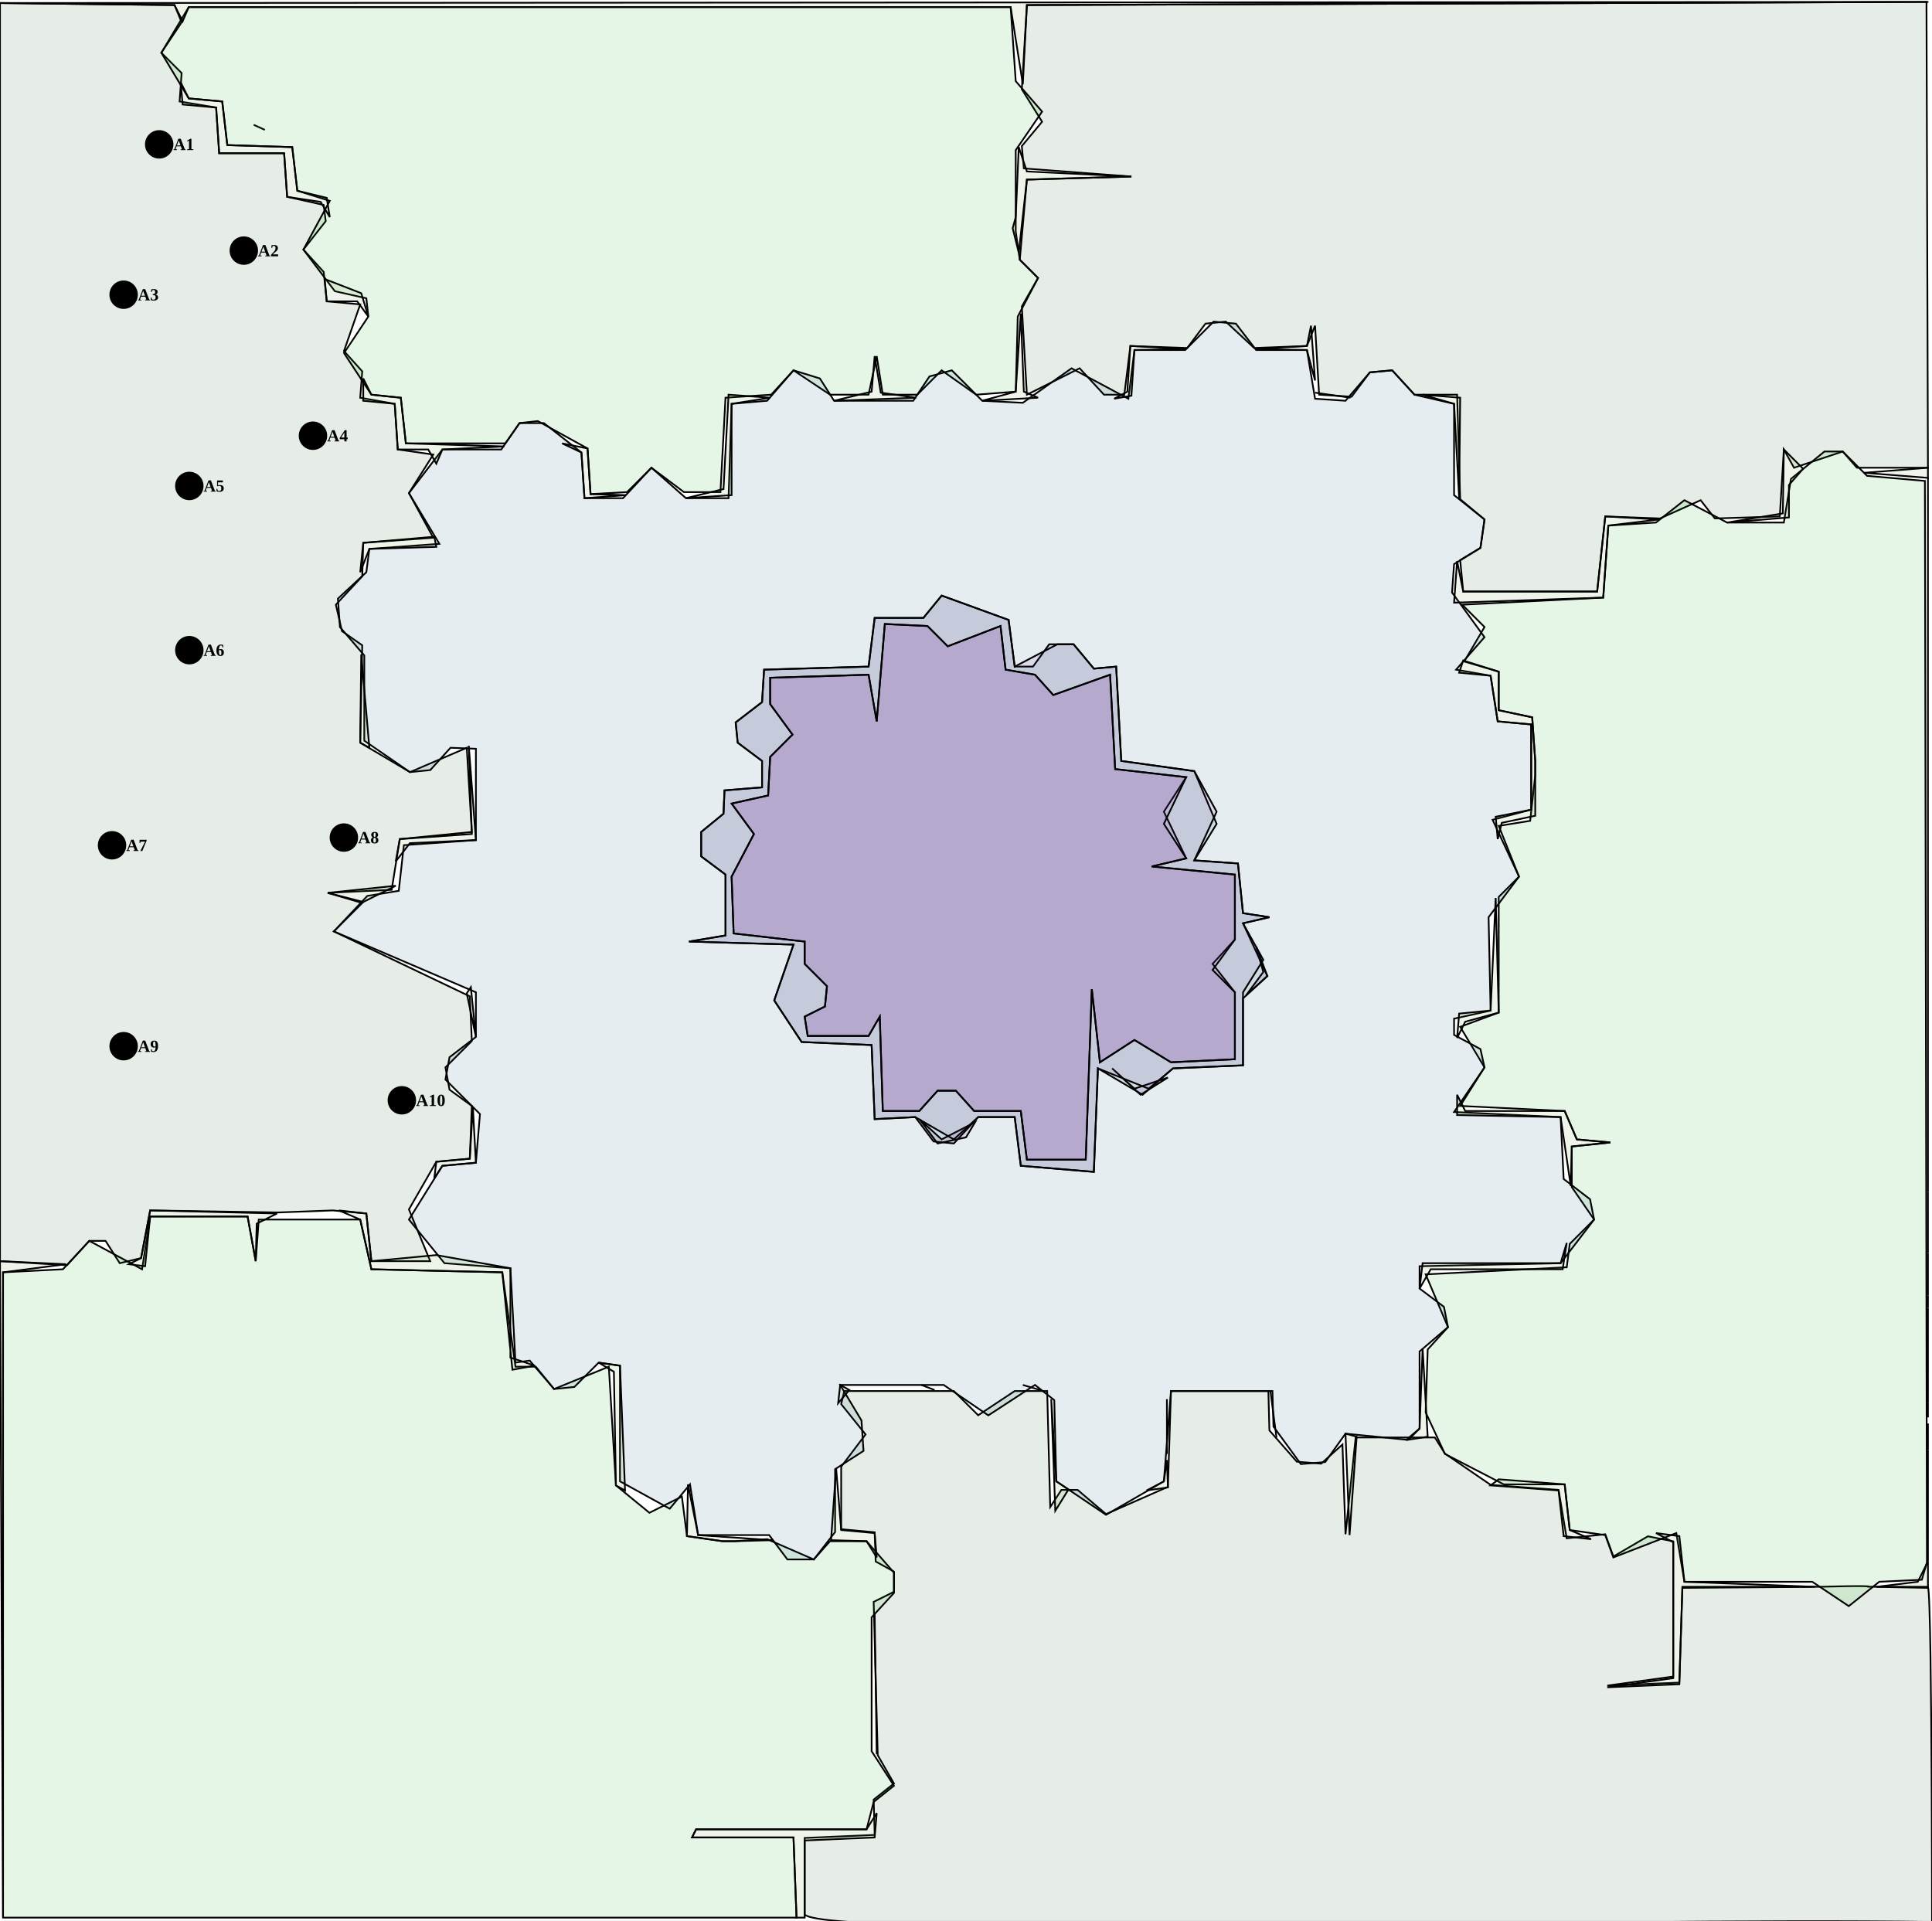
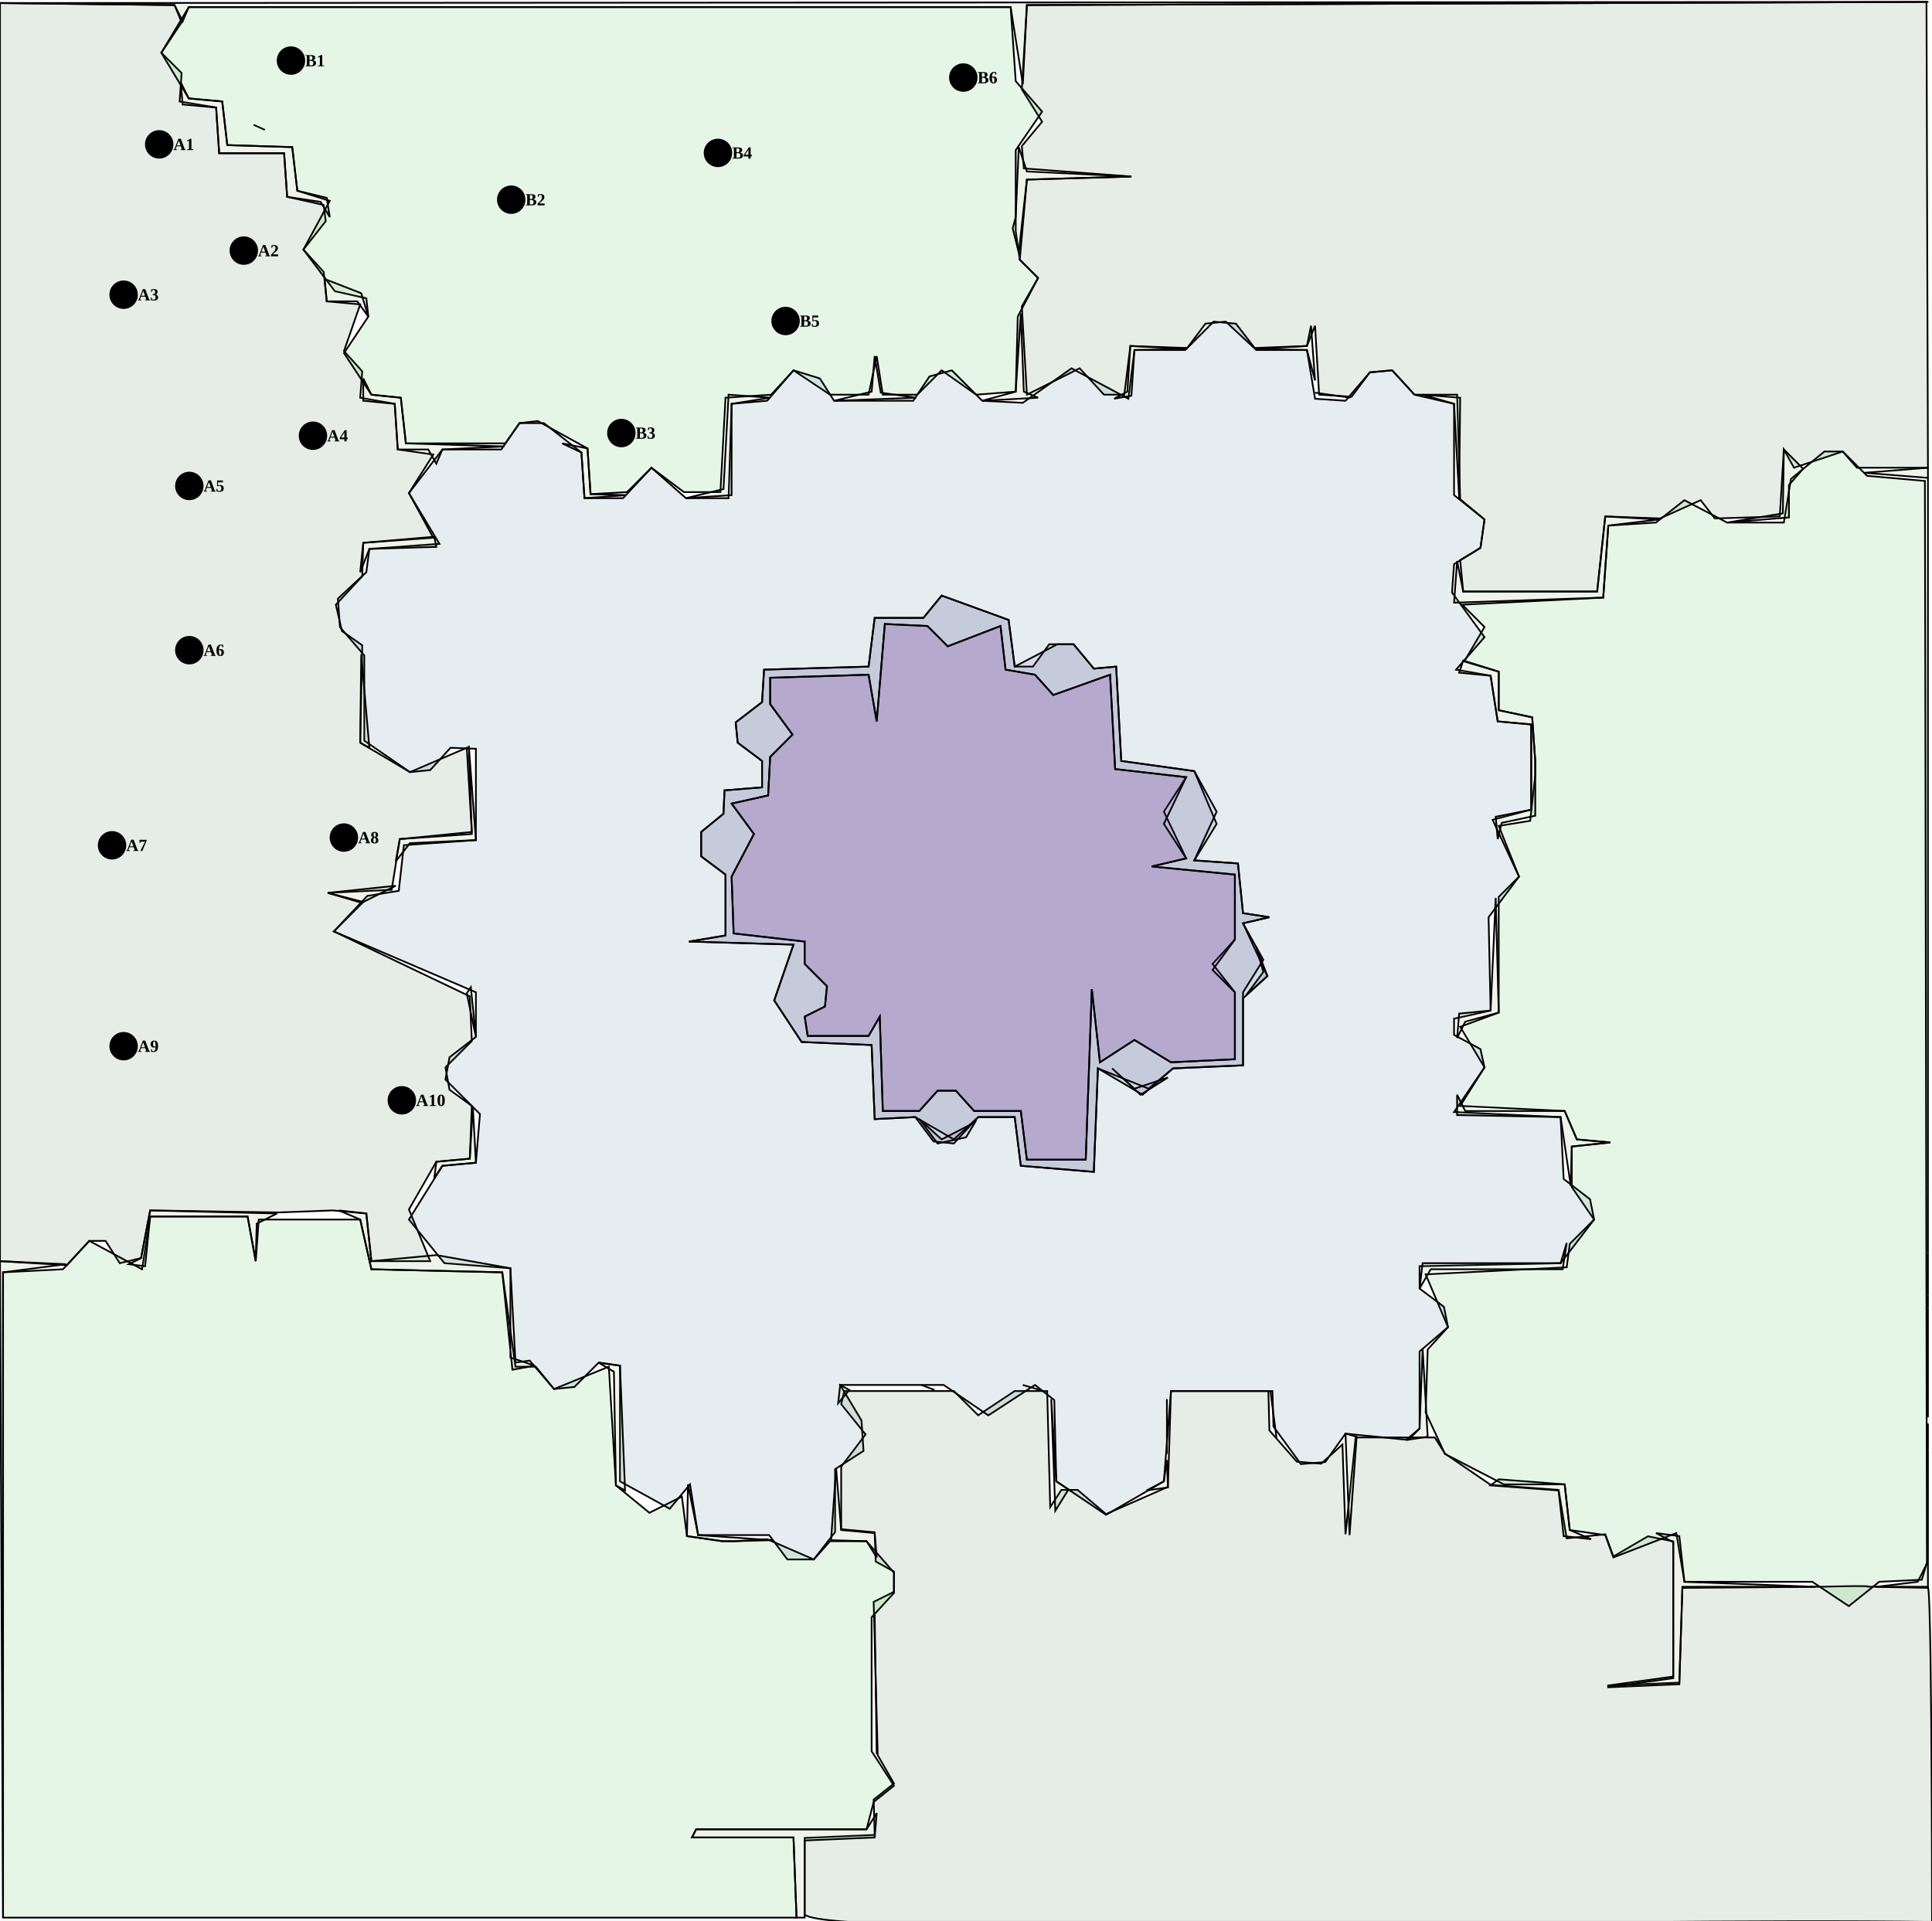
<svg xmlns="http://www.w3.org/2000/svg" width="1360" height="1352" viewBox="0 0 1360 1352">
  <rect x="0" y="0" width="1360" height="1352" fill="white" />
  <g>
    <path d="M 0 2.14 L 122.86 3.57 L 127.86 15.71 L 113.57 37.14 L 127.86 51.43 L 126.43 71.43 L 152.14 75.71 L 154.29 107.86 L 200 107.86 L 202.14 138.57 L 227.86 144.29 L 229.29 155.71 L 213.57 175.71 L 227.86 191.43 L 230 212.14 L 253.57 214.29 L 242.14 247.14 L 255 261.43 L 253.57 280 L 277.86 284.29 L 280 316.43 L 305 320 L 287.86 347.14 L 305 378.57 L 255.71 382.14 L 255 405.71 L 236.43 425.71 L 240.71 444.29 L 255 454.29 L 253.57 522.86 L 288.57 543.57 L 328.57 526.43 L 332.14 585.71 L 281.43 590.71 L 275.71 626.43 L 230.71 628.57 L 255 635.71 L 235 655.71 L 330.71 701.43 L 332.14 732.86 L 313.57 751.43 L 316.43 767.14 L 332.14 778.57 L 330.71 815.71 L 307.14 817.86 L 287.86 851.43 L 302.86 887.86 L 261.43 887.86 L 257.86 854.29 L 234.29 852.14 L 195.71 853.57 L 105.71 852.14 L 99.29 885.71 L 84.29 889.29 L 74.29 873.57 L 62.86 873.57 L 47.14 890.71 L 0 887.86 L 0 2.14 Z" fill="#024701" fill-opacity="0.10" stroke="#000000" stroke-width="1.2" />
    <path d="M 1357.14 329.29 L 1307.14 329.29 L 1297.14 317.86 L 1262.86 329.29 L 1255.71 316.43 L 1252.86 363.57 L 1207.14 365 L 1197.14 352.14 L 1168.57 365 L 1130 363.57 L 1124.29 416.43 L 1030 416.43 L 1027.86 394.29 L 1042.14 385.71 L 1045 365.71 L 1027.86 351.43 L 1025.71 277.86 L 995.71 277.86 L 980 260.71 L 964.29 262.14 L 951.43 279.29 L 928.57 277.86 L 925.71 229.29 L 920 243.57 L 882.86 245 L 862.86 226.43 L 848.57 227.86 L 835.71 245 L 795.71 243.57 L 791.43 277.86 L 777.14 277.86 L 760 259.29 L 722.86 277.86 L 719.29 215.71 L 730.71 195.71 L 717.86 182.86 L 722.86 126.43 L 796.43 124.29 L 720.71 118.57 L 719.29 102.86 L 733.57 85.71 L 719.29 62.86 L 722.86 3.57 L 1356.118 1.352 L 1357.14 329.29 Z" fill="#024701" fill-opacity="0.10" stroke="#000000" stroke-width="1.2" />
    <path d="M1357.14,830.71 L1357.14,336.43 Z" fill="#024701" fill-opacity="0.10" stroke="#000000" stroke-width="1.2" />
    <path d="M1357.14,882.14 L1357.14,839.29 Z" fill="#024701" fill-opacity="0.10" stroke="#000000" stroke-width="1.2" />
    <path d="M1357.14,912.14 L1357.14,892.14 Z" fill="#024701" fill-opacity="0.10" stroke="#000000" stroke-width="1.2" />
    <path d="M1357.14,987.86 L1357.14,920.71 Z" fill="#024701" fill-opacity="0.10" stroke="#000000" stroke-width="1.2" />
    <path d="M1357.14,1099.29 L1357.14,1020.71 Z" fill="#024701" fill-opacity="0.10" stroke="#000000" stroke-width="1.2" />
    <path d="M 566.43 1347.89 L 566.43 1293.91 L 615.71 1291.78 L 615 1266.92 L 629.29 1255.56 L 617.86 1235.67 L 615 1127.72 L 629.29 1120.62 L 629.29 1106.41 L 616.43 1099.31 L 615.71 1078.72 L 592.14 1076.58 L 592.14 1032.56 L 609.29 1009.83 L 592.14 988.517 L 594.29 979.29 L 671.43 979.29 L 688.57 996.333 L 714.29 979.29 L 737.14 979.29 L 739.29 1060.96 L 747.14 1048.89 L 758.57 1048.89 L 778.57 1065.93 L 822.14 1046.75 L 824.29 979.29 L 892.86 979.29 L 893.57 1006.98 L 912.86 1029.01 L 930 1030.42 L 945 1016.92 L 947.14 1080.13 L 954.29 1011.95 L 1010 1011.95 L 1017.14 1023.32 L 1049.29 1045.33 L 1097.14 1048.89 L 1102.86 1082.98 L 1130 1080.13 L 1135.71 1095.76 L 1160 1081.56 L 1177.86 1085.11 L 1177.86 1180.28 L 1131.43 1186.67 L 1182.14 1184.54 L 1184.29 1117.07 L 1282.86 1117.07 C 1282.86 1117.07 1317.16 1116.04 1315.71 1117.07 L 1357.14 1117.07 C 1360.34 1124.97 1359.992 1413.1 1360.071 1361.619 C 1360.118 1330.863 1410.033 1353.778 1360.432 1353.051 C 1127.58 1349.638 585.441 1365.21 566.43 1347.89 Z" fill="#024701" fill-opacity="0.10" stroke="#000000" stroke-width="1.2" style="" />
    <path d="M178.57,87.86 L186.43,91.43 L178.57,87.86 Z" fill="#024701" fill-opacity="0.10" stroke="#000000" stroke-width="1.2" />
    <path d="M398.57,106.43 L398.57,106.43 Z" fill="#024701" fill-opacity="0.10" stroke="#000000" stroke-width="1.2" />
    <path d="M427.14,186.43 L427.14,186.43 Z" fill="#024701" fill-opacity="0.10" stroke="#000000" stroke-width="1.2" />
    <path d="M558.57,207.86 L558.57,207.86 Z" fill="#024701" fill-opacity="0.10" stroke="#000000" stroke-width="1.2" />
    <path d="M692.86,242.14 L692.86,242.14 Z" fill="#024701" fill-opacity="0.10" stroke="#000000" stroke-width="1.2" />
    <path d="M1315.71,937.86 L1315.71,937.86 Z" fill="#024701" fill-opacity="0.10" stroke="#000000" stroke-width="1.2" />
    <path d="M100.00,949.29 L100.00,949.29 Z" fill="#024701" fill-opacity="0.10" stroke="#000000" stroke-width="1.2" />
    <path d="M1184.29,986.43 L1184.29,986.43 Z" fill="#024701" fill-opacity="0.10" stroke="#000000" stroke-width="1.2" />
    <path d="M307.14,1083.57 L307.14,1083.57 Z" fill="#024701" fill-opacity="0.10" stroke="#000000" stroke-width="1.2" />
    <path d="M54.29,1130.71 L54.29,1130.71 Z" fill="#024701" fill-opacity="0.10" stroke="#000000" stroke-width="1.2" />
    <path d="M478.57,1137.86 L478.57,1137.86 Z" fill="#024701" fill-opacity="0.10" stroke="#000000" stroke-width="1.2" />
    <path d="M258.57,1230.71 L258.57,1230.71 Z" fill="#024701" fill-opacity="0.10" stroke="#000000" stroke-width="1.2" />
    <path d="M 2.14 1350 L 2.14 895.71 L 44.29 893.57 L 62.86 873.57 L 100 893.57 L 105.71 856.43 L 174.29 856.43 L 180 887.86 L 182.14 858.57 L 253.57 858.57 L 261.43 893.57 L 353.57 895.71 L 362.86 962.14 L 377.14 962.14 L 390 977.86 L 428.57 962.14 L 433.57 1045.71 L 457.14 1065 L 480 1053.57 L 483.57 1081.43 L 508.57 1085 L 517.14 1085 L 540 1083.57 L 572.86 1097.86 L 584.29 1085 L 610 1085 L 629.29 1107.14 L 629.29 1121.43 L 613.57 1138.57 L 613.57 1232.86 L 629.29 1257.14 L 615 1268.57 L 610 1287.86 L 490 1287.86 L 487.14 1293.57 L 558.57 1293.57 L 560.71 1350 L 2.14 1350 Z" fill="#01a903" fill-opacity="0.10" stroke="#000000" stroke-width="1.2" />
    <path d="M 132.86 5 L 711.43 5 L 715 57.14 L 733.57 78.57 L 715 105.71 L 715 152.86 L 715 162.86 L 717.86 182.86 L 730.71 195.71 L 716.43 222.86 L 715 275.71 L 687.14 277.86 L 662.86 260.71 L 645.71 277.86 L 621.43 277.86 L 617.14 250.71 L 611.43 277.86 L 584.29 277.86 L 558.57 260.71 L 542.86 277.86 L 510.71 280 L 507.14 346.43 L 481.43 346.43 L 458.57 329.29 L 441.43 346.43 L 415.71 347.86 L 413.57 315.71 L 378.57 296.43 L 365.71 297.86 L 355.71 312.14 L 285.71 312.14 L 282.14 280 L 261.43 277.86 L 242.14 248.57 L 259.29 222.86 L 257.86 210 L 235.71 205 L 213.57 175.71 L 232.14 141.43 L 209.29 134.29 L 205.71 103.57 L 160 102.14 L 156.43 71.43 L 132.86 69.29 L 113.57 37.14 L 132.86 5 Z" fill="#01a903" fill-opacity="0.10" stroke="#000000" stroke-width="1.2" />
    <path d="M 1284.29 317.86 L 1297.14 317.86 L 1314.29 335 L 1355 338.57 L 1356.43 1100 L 1352.86 1112.14 L 1322.86 1113.57 L 1301.43 1130.71 L 1275.71 1113.57 L 1185.71 1113.57 L 1180 1079.29 L 1135.71 1096.43 L 1130 1080.71 L 1105 1077.14 L 1101.43 1045 L 1058.57 1045 L 1017.14 1023.57 L 1003.57 994.29 L 1005 950 L 1019.29 934.29 L 1003.57 897.14 L 1102.86 892.14 L 1105 875.71 L 1122.14 858.57 L 1106.43 835.71 L 1106.43 807.14 L 1133.57 804.29 L 1110 802.14 L 1101.43 782.14 L 1027.86 778.57 L 1045 751.43 L 1027.86 722.86 L 1055 712.86 L 1055 631.43 L 1069.29 617.14 L 1055 581.43 L 1077.14 577.86 L 1080.71 545.71 L 1080.71 535.71 L 1078.57 505 L 1055 500 L 1055 472.86 L 1030.71 465.71 L 1045 441.43 L 1029.29 425.71 L 1128.57 420.71 L 1132.14 370 L 1165.71 367.86 L 1185.71 352.14 L 1215.71 367.86 L 1255.71 367.86 L 1260.71 337.14 L 1284.29 317.86 Z" fill="#01a903" fill-opacity="0.10" stroke="#000000" stroke-width="1.2" />
    <path d="M 854.29 226.43 L 870 227.86 L 884.29 246.43 L 920 246.43 L 925.71 280.71 L 947.14 282.14 L 964.29 262.14 L 980 260.71 L 995.71 277.86 L 1023.57 284.29 L 1023.57 348.57 L 1045 365.71 L 1042.14 385.71 L 1023.57 397.14 L 1022.14 417.14 L 1045 448.57 L 1025 471.43 L 1049.29 475.71 L 1054.29 507.86 L 1077.86 510 L 1077.86 570 L 1050.71 577.14 L 1069.29 617.14 L 1047.86 645.71 L 1049.29 711.43 L 1023.57 717.14 L 1023.57 728.57 L 1042.14 738.57 L 1045 751.43 L 1023.57 782.86 L 1098.57 786.43 L 1100.71 830 L 1119.29 844.29 L 1122.14 858.57 L 1098.57 889.29 L 999.29 891.43 L 999.29 907.14 L 1016.43 920 L 1019.29 934.29 L 999.29 951.43 L 999.29 1005.71 L 990 1013.57 L 947.14 1009.29 L 932.86 1029.29 L 915.71 1030.71 L 896.43 1004.29 L 895.71 979.29 L 824.29 979.29 L 819.29 1042.86 L 778.57 1066.43 L 743.57 1042.86 L 742.14 985.71 L 728.57 975 L 695.71 996.43 L 664.29 975 L 591.43 975 L 606.43 1000 L 607.86 1021.43 L 587.86 1034.29 L 587.86 1078.57 L 572.86 1097.86 L 554.29 1097.86 L 541.43 1080.71 L 491.43 1080.71 L 485.71 1045 L 471.43 1062.14 L 436.43 1042.86 L 436.43 961.43 L 421.43 959.29 L 404.29 976.43 L 390 977.86 L 372.86 957.86 L 362.86 959.29 L 359.29 892.86 L 312.86 889.29 L 287.86 858.57 L 311.43 820.71 L 335 818.57 L 337.86 784.29 L 313.57 760 L 316.43 744.29 L 335 730 L 335 698.57 L 235 655.71 L 258.57 630.71 L 280.71 627.14 L 284.29 595 L 335 591.43 L 335 527.14 L 317.14 526.43 L 302.86 542.14 L 288.57 543.57 L 256.43 521.43 L 256.43 461.43 L 239.29 441.43 L 237.86 421.43 L 257.86 402.86 L 260 386.43 L 309.29 382.86 L 287.86 347.14 L 311.43 316.43 L 352.86 316.43 L 365.71 297.86 L 382.86 297.86 L 409.29 318.57 L 411.43 350.71 L 438.57 350.71 L 458.57 329.29 L 482.86 350.71 L 512.86 350.71 L 515 284.29 L 540 282.14 L 558.57 260.71 L 577.14 266.43 L 587.14 282.14 L 642.86 282.14 L 654.29 265 L 670 260.71 L 691.43 282.14 L 720 283.57 L 754.29 259.29 L 794.29 280.71 L 798.57 246.43 L 834.29 246.43 L 854.29 226.43 Z" fill="#034e6a" fill-opacity="0.10" stroke="#000000" stroke-width="1.2" />
    <path d="M662.86,419.29 L650.00,435.00 L615.71,435.00 L611.43,469.29 L537.86,471.43 L536.43,494.29 L517.86,508.57 L519.29,522.86 L536.43,535.71 L536.43,554.29 L510.00,556.43 L509.29,572.86 L493.57,585.71 L493.57,602.86 L510.71,615.71 L510.71,658.57 L485.00,662.86 L558.57,665.00 L545.00,704.29 L564.29,733.57 L613.57,735.71 L615.71,787.86 L644.29,786.43 L657.14,803.57 L671.43,805.00 L688.57,786.43 L714.29,786.43 L718.57,820.71 L770.00,825.00 L772.86,752.14 L804.29,770.71 L825.71,752.14 L875.00,750.00 L875.00,702.86 L892.14,687.14 L875.00,650.00 L893.57,645.71 L875.00,642.86 L871.43,607.86 L840.71,605.71 L856.43,580.00 L840.71,542.86 L789.29,535.71 L785.71,469.29 L770.00,470.71 L755.71,453.57 L738.57,453.57 L727.14,469.29 L714.29,469.29 L710.00,436.43 L662.86,419.29 Z" fill="#034e6a" fill-opacity="0.10" stroke="#000000" stroke-width="1.2" />
    <path d="M798.57,423.57 L798.57,423.57 Z" fill="#034e6a" fill-opacity="0.10" stroke="#000000" stroke-width="1.2" />
    <path d="M622.86,439.29 L652.86,440.71 L667.14,455.00 L704.29,440.71 L707.86,471.43 L728.57,475.00 L741.43,489.29 L781.43,475.00 L785.00,541.43 L835.00,547.14 L819.29,571.43 L835.00,604.29 L810.71,610.00 L869.29,615.71 L869.29,661.43 L853.57,678.57 L869.29,698.57 L869.29,745.71 L824.29,747.86 L798.57,732.14 L774.29,747.86 L768.57,696.43 L764.29,816.43 L722.86,816.43 L718.57,782.14 L685.71,782.14 L672.86,767.86 L660.00,767.86 L647.14,782.14 L621.43,782.14 L619.29,715.71 L611.43,729.29 L568.57,729.29 L566.43,715.71 L580.71,708.57 L582.14,694.29 L566.43,678.57 L566.43,662.86 L516.43,657.14 L515.00,617.14 L530.71,587.14 L515.00,565.71 L540.71,560.00 L542.14,532.86 L557.86,517.14 L542.14,495.71 L542.14,477.14 L611.43,475.00 L617.14,507.86 L622.86,439.29 Z" fill="#600880" fill-opacity="0.10" stroke="#000000" stroke-width="1.2" />
    <path d="M738.57,453.57 L738.57,453.57 Z" fill="#600880" fill-opacity="0.10" stroke="#000000" stroke-width="1.2" />
    <path d="M884.29,666.43 L892.14,687.14 L877.14,700.71 L889.29,684.29 L884.29,666.43 Z" fill="#600880" fill-opacity="0.10" stroke="#000000" stroke-width="1.2" />
    <path d="M782.86,752.14 L798.57,766.43 L822.14,758.57 L802.86,770.71 L782.86,752.14 Z" fill="#600880" fill-opacity="0.10" stroke="#000000" stroke-width="1.2" />
    <path d="M647.14,787.86 L662.86,802.14 L686.43,790.00 L680.00,800.71 L660.00,805.00 L647.14,787.86 Z" fill="#600880" fill-opacity="0.10" stroke="#000000" stroke-width="1.2" />
    <path d="M891.43,837.86 L891.43,837.86 Z" fill="#600880" fill-opacity="0.10" stroke="#000000" stroke-width="1.2" />
    <path d="M914.29,839.29 L914.29,839.29 Z" fill="#600880" fill-opacity="0.10" stroke="#000000" stroke-width="1.2" />
    <path d="M900.00,840.71 L900.00,840.71 Z" fill="#600880" fill-opacity="0.10" stroke="#000000" stroke-width="1.2" />
    <path d="M921.43,840.71 L921.43,840.71 Z" fill="#600880" fill-opacity="0.10" stroke="#000000" stroke-width="1.2" />
    <path d="M724.29,887.86 L724.29,887.86 Z" fill="#600880" fill-opacity="0.10" stroke="#000000" stroke-width="1.2" />
    <path d="M727.14,902.14 L727.14,902.14 Z" fill="#600880" fill-opacity="0.10" stroke="#000000" stroke-width="1.2" />
    <path d="M735.71,902.14 L735.71,902.14 Z" fill="#600880" fill-opacity="0.10" stroke="#000000" stroke-width="1.2" />
    <path d="M742.86,903.57 L742.86,903.57 Z" fill="#600880" fill-opacity="0.10" stroke="#000000" stroke-width="1.2" />
    <path d="M562.86,960.71 L562.86,960.71 Z" fill="#600880" fill-opacity="0.10" stroke="#000000" stroke-width="1.2" />
    <path d="M515.71,969.29 L515.71,969.29 Z" fill="#600880" fill-opacity="0.10" stroke="#000000" stroke-width="1.2" />
    <path d="M565.71,969.29 L565.71,969.29 Z" fill="#600880" fill-opacity="0.10" stroke="#000000" stroke-width="1.2" />
    <path d="M 1357.471 1.352 L 722.86 3.57 L 720 59.29 L 711.43 5 L 132.86 5 L 128.57 15 L 122.86 3.57 L 0 2.14 L 1357.471 1.352 Z" fill="#528c2a" fill-opacity="0.10" stroke="#000000" stroke-width="1.2" />
    <path d="M1357.14,336.43 L1312.14,332.86 L1357.14,329.29 Z" fill="#528c2a" fill-opacity="0.10" stroke="#000000" stroke-width="1.2" />
    <path d="M1357.14,839.29 L1357.14,830.71 Z" fill="#528c2a" fill-opacity="0.10" stroke="#000000" stroke-width="1.2" />
    <path d="M0.00,887.86 L46.43,890.00 L2.14,895.71 L2.14,1350.00 Z" fill="#528c2a" fill-opacity="0.10" stroke="#000000" stroke-width="1.2" />
    <path d="M1357.14,892.14 L1357.14,882.14 Z" fill="#528c2a" fill-opacity="0.10" stroke="#000000" stroke-width="1.2" />
    <path d="M1357.14,920.71 L1357.14,912.14 Z" fill="#528c2a" fill-opacity="0.10" stroke="#000000" stroke-width="1.2" />
    <path d="M1357.14,997.86 L1357.14,987.86 Z" fill="#528c2a" fill-opacity="0.10" stroke="#000000" stroke-width="1.2" />
    <path d="M1357.14,1020.71 L1357.14,1002.14 Z" fill="#528c2a" fill-opacity="0.10" stroke="#000000" stroke-width="1.2" />
    <path d="M1357.14,1117.86 L1320.71,1117.14 L1350.00,1113.57 L1357.14,1099.29 Z" fill="#528c2a" fill-opacity="0.10" stroke="#000000" stroke-width="1.2" />
    <path d="M 560.71 1350 L 558.57 1293.57 L 487.14 1293.57 L 490 1287.86 L 610 1287.86 L 617.14 1276.43 L 615.71 1293.57 L 566.43 1295.71 L 566.43 1350 L 560.71 1350 Z" fill="#528c2a" fill-opacity="0.10" stroke="#000000" stroke-width="1.2" />
    <path d="M511.43,42.14 L511.43,42.14 Z" fill="#528c2a" fill-opacity="0.10" stroke="#000000" stroke-width="1.2" />
    <path d="M127.14,57.86 L132.86,69.29 L156.43,71.43 L160.00,102.14 L205.71,103.57 L209.29,134.29 L230.00,139.29 L232.14,152.86 L225.71,142.14 L202.14,138.57 L200.00,107.86 L154.29,107.86 L152.14,75.71 L128.57,73.57 L127.14,57.86 Z" fill="#528c2a" fill-opacity="0.10" stroke="#000000" stroke-width="1.2" />
    <path d="M181.43,69.29 L181.43,69.29 Z" fill="#528c2a" fill-opacity="0.10" stroke="#000000" stroke-width="1.2" />
    <path d="M 717.14 103.57 L 722.86 120.71 L 796.43 124.29 L 722.86 126.43 L 717.14 177.86 L 712.86 160.71 L 715 152.86 L 717.14 103.57 Z" fill="#528c2a" fill-opacity="0.10" stroke="#000000" stroke-width="1.2" />
    <path d="M427.14,166.43 L427.14,166.43 Z" fill="#528c2a" fill-opacity="0.10" stroke="#000000" stroke-width="1.2" />
    <path d="M772.86,173.57 L772.86,173.57 Z" fill="#528c2a" fill-opacity="0.10" stroke="#000000" stroke-width="1.2" />
    <path d="M228.57,196.43 L254.29,206.43 L259.29,222.86 L251.43,212.14 L230.00,212.14 L228.57,196.43 Z" fill="#528c2a" fill-opacity="0.10" stroke="#000000" stroke-width="1.2" />
    <path d="M691.43,220.71 L691.43,220.71 Z" fill="#528c2a" fill-opacity="0.10" stroke="#000000" stroke-width="1.2" />
    <path d="M718.57,220.71 L720.71,275.71 L730.71,280.00 L691.43,282.14 L715.00,275.71 L718.57,220.71 Z" fill="#528c2a" fill-opacity="0.10" stroke="#000000" stroke-width="1.2" />
    <path d="M922.86,229.29 L925.71,267.86 L920.00,246.43 L883.57,245.71 L920.00,243.57 L922.86,229.29 Z" fill="#528c2a" fill-opacity="0.10" stroke="#000000" stroke-width="1.2" />
    <path d="M795.71,243.57 L835.00,245.71 L798.57,246.43 L796.43,278.57 L784.29,280.71 L793.57,275.71 L795.71,243.57 Z" fill="#528c2a" fill-opacity="0.10" stroke="#000000" stroke-width="1.2" />
    <path d="M615.71,250.71 L620.00,276.43 L645.00,280.00 L587.14,282.14 L613.57,275.71 L615.71,250.71 Z" fill="#528c2a" fill-opacity="0.10" stroke="#000000" stroke-width="1.2" />
    <path d="M490.00,259.29 L490.00,259.29 Z" fill="#528c2a" fill-opacity="0.10" stroke="#000000" stroke-width="1.2" />
    <path d="M255.71,266.43 L261.43,277.86 L282.14,280.00 L285.71,312.14 L355.00,314.29 L311.43,316.43 L307.14,326.43 L301.43,316.43 L280.00,316.43 L277.86,284.29 L255.71,282.14 L255.71,266.43 Z" fill="#528c2a" fill-opacity="0.10" stroke="#000000" stroke-width="1.2" />
    <path d="M925.71,276.43 L950.71,280.00 L925.71,276.43 Z" fill="#528c2a" fill-opacity="0.10" stroke="#000000" stroke-width="1.2" />
    <path d="M512.86,277.86 L542.14,280.00 L515.00,284.29 L515.00,348.57 L482.86,350.71 L509.29,344.29 L512.86,277.86 Z" fill="#528c2a" fill-opacity="0.10" stroke="#000000" stroke-width="1.2" />
    <path d="M1001.43,277.86 L1027.86,280.00 L1027.14,350.71 L1023.57,284.29 L1001.43,277.86 Z" fill="#528c2a" fill-opacity="0.10" stroke="#000000" stroke-width="1.2" />
    <path d="M395.71,312.14 L413.57,315.71 L415.71,347.86 L440.71,348.57 L411.43,350.71 L409.29,318.57 L395.71,312.14 Z" fill="#528c2a" fill-opacity="0.10" stroke="#000000" stroke-width="1.2" />
    <path d="M1255.71,316.43 L1269.29,330.00 L1259.29,341.43 L1259.29,364.29 L1215.71,367.86 L1255.00,361.43 L1255.71,316.43 Z" fill="#528c2a" fill-opacity="0.10" stroke="#000000" stroke-width="1.2" />
    <path d="M1130.00,363.57 L1167.86,365.71 L1132.14,370.00 L1128.57,420.71 L1023.57,424.29 L1025.71,395.00 L1030.00,416.43 L1124.29,416.43 L1130.00,363.57 Z" fill="#528c2a" fill-opacity="0.10" stroke="#000000" stroke-width="1.2" />
    <path d="M305.71,377.86 L307.14,385.00 L260.00,386.43 L253.57,402.86 L255.71,382.14 L305.71,377.86 Z" fill="#528c2a" fill-opacity="0.10" stroke="#000000" stroke-width="1.2" />
    <path d="M1292.86,400.71 L1292.86,400.71 Z" fill="#528c2a" fill-opacity="0.10" stroke="#000000" stroke-width="1.2" />
    <path d="M1302.86,417.86 L1302.86,417.86 Z" fill="#528c2a" fill-opacity="0.10" stroke="#000000" stroke-width="1.2" />
    <path d="M254.29,460.71 L260.00,526.43 L253.57,522.86 L254.29,460.71 Z" fill="#528c2a" fill-opacity="0.10" stroke="#000000" stroke-width="1.2" />
    <path d="M 1030 465 L 1055 472.86 L 1055 500 L 1078.57 505 L 1080.71 535.71 L 1080.71 545.71 L 1080.71 574.29 L 1057.14 579.29 L 1054.29 590.71 L 1052.86 575 L 1077.86 570 L 1077.86 510 L 1054.29 507.86 L 1049.29 475.71 L 1027.14 473.57 L 1030 465 Z" fill="#528c2a" fill-opacity="0.10" stroke="#000000" stroke-width="1.2" />
    <path d="M1217.14,519.29 L1217.14,519.29 Z" fill="#528c2a" fill-opacity="0.10" stroke="#000000" stroke-width="1.2" />
    <path d="M330.00,525.00 L335.00,591.43 L288.57,593.57 L278.57,606.43 L281.43,590.71 L332.14,587.14 L330.00,525.00 Z" fill="#528c2a" fill-opacity="0.10" stroke="#000000" stroke-width="1.2" />
    <path d="M1127.14,557.86 L1127.14,557.86 Z" fill="#528c2a" fill-opacity="0.10" stroke="#000000" stroke-width="1.2" />
    <path d="M1232.86,607.86 L1232.86,607.86 Z" fill="#528c2a" fill-opacity="0.10" stroke="#000000" stroke-width="1.2" />
    <path d="M278.57,623.57 L255.71,635.00 L230.71,628.57 L278.57,623.57 Z" fill="#528c2a" fill-opacity="0.10" stroke="#000000" stroke-width="1.2" />
    <path d="M1052.86,632.14 L1055.00,712.86 L1031.43,719.29 L1025.71,730.71 L1027.14,713.57 L1049.29,711.43 L1052.86,632.14 Z" fill="#528c2a" fill-opacity="0.10" stroke="#000000" stroke-width="1.2" />
    <path d="M1292.86,647.86 L1292.86,647.86 Z" fill="#528c2a" fill-opacity="0.10" stroke="#000000" stroke-width="1.2" />
    <path d="M 328.57 699.29 L 331.43 695 L 335 730 L 328.57 699.29 Z" fill="#528c2a" fill-opacity="0.10" stroke="#000000" stroke-width="1.2" />
    <path d="M1025.71,770.71 L1031.43,782.14 L1101.43,782.14 L1110.00,802.14 L1133.57,804.29 L1106.43,807.14 L1105.71,835.00 L1098.57,786.43 L1025.71,785.00 L1025.71,770.71 Z" fill="#528c2a" fill-opacity="0.10" stroke="#000000" stroke-width="1.2" />
    <path d="M332.86,779.29 L335.00,818.57 L311.43,820.71 L305.71,829.29 L307.14,817.86 L330.71,815.71 L332.86,779.29 Z" fill="#528c2a" fill-opacity="0.10" stroke="#000000" stroke-width="1.2" />
    <path d="M 99.29 885.71 L 105.71 852.14 L 195 854.29 L 180.71 861.43 L 180 887.86 L 174.29 856.43 L 105.71 856.43 L 102.14 891.43 L 90.71 890 L 99.29 885.71 Z" fill="#528c2a" fill-opacity="0.10" stroke="#000000" stroke-width="1.2" />
    <path d="M 238.57 852.14 L 257.86 854.29 L 261.43 887.86 L 307.14 883.57 L 359.29 892.86 L 359.29 955.71 L 376.43 961.43 L 360.71 964.29 L 353.57 895.71 L 261.43 893.57 L 253.57 858.57 L 238.57 852.14 Z" fill="#528c2a" fill-opacity="0.10" stroke="#000000" stroke-width="1.2" />
    <path d="M1102.86,875.00 L1100.00,893.57 L1007.14,893.57 L999.29,907.14 L1001.43,889.29 L1098.57,889.29 L1102.86,875.00 Z" fill="#528c2a" fill-opacity="0.10" stroke="#000000" stroke-width="1.2" />
    <path d="M1180.00,925.00 L1180.00,925.00 Z" fill="#528c2a" fill-opacity="0.10" stroke="#000000" stroke-width="1.2" />
    <path d="M107.14,943.57 L107.14,943.57 Z" fill="#528c2a" fill-opacity="0.10" stroke="#000000" stroke-width="1.2" />
    <path d="M1001.43,949.29 L1005.00,1011.43 L991.43,1013.57 L999.29,1005.71 L1001.43,949.29 Z" fill="#528c2a" fill-opacity="0.10" stroke="#000000" stroke-width="1.2" />
    <path d="M421.43,959.29 L436.43,961.43 L440.00,1049.29 L433.57,1045.71 L432.14,965.71 L421.43,959.29 Z" fill="#528c2a" fill-opacity="0.10" stroke="#000000" stroke-width="1.2" />
    <path d="M1184.29,965.00 L1184.29,965.00 Z" fill="#528c2a" fill-opacity="0.10" stroke="#000000" stroke-width="1.2" />
    <path d="M591.43,975.00 L597.86,978.57 L590.00,987.86 L591.43,975.00 Z" fill="#528c2a" fill-opacity="0.10" stroke="#000000" stroke-width="1.2" />
    <path d="M648.57,975.00 L657.86,978.57 L648.57,975.00 Z" fill="#528c2a" fill-opacity="0.10" stroke="#000000" stroke-width="1.2" />
    <path d="M664.29,975.00 L664.29,975.00 Z" fill="#528c2a" fill-opacity="0.10" stroke="#000000" stroke-width="1.2" />
    <path d="M720.00,975.00 L732.14,978.57 L720.00,975.00 Z" fill="#528c2a" fill-opacity="0.10" stroke="#000000" stroke-width="1.2" />
    <path d="M894.29,979.29 L898.57,1012.14 L894.29,979.29 Z" fill="#528c2a" fill-opacity="0.10" stroke="#000000" stroke-width="1.2" />
    <path d="M1271.43,980.71 L1271.43,980.71 Z" fill="#528c2a" fill-opacity="0.10" stroke="#000000" stroke-width="1.2" />
    <path d="M740.00,985.00 L743.57,1042.86 L752.14,1048.57 L742.86,1063.57 L740.00,985.00 Z" fill="#528c2a" fill-opacity="0.10" stroke="#000000" stroke-width="1.2" />
    <path d="M821.43,985.00 L821.43,1023.57 L821.43,985.00 Z" fill="#528c2a" fill-opacity="0.10" stroke="#000000" stroke-width="1.2" />
    <path d="M947.14,1009.29 L955.00,1011.43 L950.00,1080.71 L947.14,1009.29 Z" fill="#528c2a" fill-opacity="0.10" stroke="#000000" stroke-width="1.2" />
    <path d="M 1049.29 1045.71 L 1055 1041.43 L 1101.43 1045 L 1105 1077.14 L 1120 1083.57 L 1100.71 1081.43 L 1097.14 1049.29 L 1049.29 1045.71 Z" fill="#528c2a" fill-opacity="0.10" stroke="#000000" stroke-width="1.2" />
    <path d="M821.43,1027.86 L822.14,1047.14 L807.14,1049.29 L819.29,1042.86 L821.43,1027.86 Z" fill="#528c2a" fill-opacity="0.10" stroke="#000000" stroke-width="1.2" />
    <path d="M588.57,1033.57 L592.14,1077.14 L615.71,1079.29 L617.14,1096.43 L610.00,1085.00 L585.00,1084.29 L588.57,1033.57 Z" fill="#528c2a" fill-opacity="0.10" stroke="#000000" stroke-width="1.2" />
    <path d="M237.14,1037.86 L237.14,1037.86 Z" fill="#528c2a" fill-opacity="0.10" stroke="#000000" stroke-width="1.2" />
    <path d="M 484.29 1045 L 491.43 1080.71 L 543.57 1084.29 L 517.14 1085 L 508.57 1085 L 483.57 1081.43 L 484.29 1045 Z" fill="#528c2a" fill-opacity="0.10" stroke="#000000" stroke-width="1.2" />
    <path d="M231.43,1047.86 L231.43,1047.86 Z" fill="#528c2a" fill-opacity="0.10" stroke="#000000" stroke-width="1.2" />
    <path d="M244.29,1055.00 L244.29,1055.00 Z" fill="#528c2a" fill-opacity="0.10" stroke="#000000" stroke-width="1.2" />
    <path d="M1165.71,1079.29 L1182.14,1081.43 L1185.71,1113.57 L1277.86,1117.14 L1184.29,1117.86 L1182.14,1185.71 L1131.43,1187.86 L1177.86,1181.43 L1177.86,1085.71 L1165.71,1079.29 Z" fill="#528c2a" fill-opacity="0.10" stroke="#000000" stroke-width="1.2" />
    <path d="M54.29,1109.29 L54.29,1109.29 Z" fill="#528c2a" fill-opacity="0.10" stroke="#000000" stroke-width="1.2" />
    <path d="M615.71,1136.43 L617.14,1235.00 L615.71,1136.43 Z" fill="#528c2a" fill-opacity="0.10" stroke="#000000" stroke-width="1.2" />
    <path d="M1285.71,1167.86 L1285.71,1167.86 Z" fill="#528c2a" fill-opacity="0.10" stroke="#000000" stroke-width="1.2" />
    <path d="M518.57,1237.86 L518.57,1237.86 Z" fill="#528c2a" fill-opacity="0.10" stroke="#000000" stroke-width="1.2" />
    <path d="M190.00,1290.71 L190.00,1290.71 Z" fill="#528c2a" fill-opacity="0.10" stroke="#000000" stroke-width="1.2" />
    <path d="M422.86,1309.29 L422.86,1309.29 Z" fill="#528c2a" fill-opacity="0.10" stroke="#000000" stroke-width="1.2" />
    <path d="M662.86,419.29 L710.00,436.43 L714.29,469.29 L744.29,453.57 L755.71,453.57 L770.00,470.71 L785.71,469.29 L789.29,535.71 L840.71,542.86 L856.43,571.43 L840.71,605.71 L871.43,607.86 L875.00,642.86 L893.57,645.71 L875.00,650.00 L889.29,675.71 L875.00,698.57 L875.00,750.00 L825.71,752.14 L808.57,766.43 L772.86,752.14 L770.00,825.00 L718.57,820.71 L714.29,786.43 L688.57,786.43 L671.43,802.14 L644.29,786.43 L615.71,787.86 L613.57,735.71 L564.29,733.57 L545.00,704.29 L558.57,665.00 L485.00,662.86 L510.71,658.57 L510.71,615.71 L493.57,602.86 L493.57,585.71 L509.29,572.86 L510.00,556.43 L536.43,554.29 L536.43,535.71 L519.29,522.86 L517.86,508.57 L536.43,494.29 L537.86,471.43 L611.43,469.29 L615.71,435.00 L650.00,435.00 L662.86,419.29 Z" fill="#742fa3" fill-opacity="0.10" stroke="#000000" stroke-width="1.2" />
    <path d="M798.57,423.57 L798.57,423.57 Z" fill="#742fa3" fill-opacity="0.10" stroke="#000000" stroke-width="1.2" />
    <path d="M622.86,439.29 L617.14,507.86 L611.43,475.00 L542.14,477.14 L542.14,495.71 L557.86,517.14 L542.14,532.86 L540.71,560.00 L515.00,565.71 L530.71,587.14 L515.00,617.14 L516.43,657.14 L566.43,662.86 L566.43,678.57 L582.14,694.29 L580.71,708.57 L566.43,715.71 L568.57,729.29 L611.43,729.29 L619.29,715.71 L621.43,782.14 L647.14,782.14 L660.00,767.86 L672.86,767.86 L685.71,782.14 L718.57,782.14 L722.86,816.43 L764.29,816.43 L768.57,696.43 L774.29,747.86 L798.57,732.14 L824.29,747.86 L869.29,745.71 L869.29,698.57 L853.57,682.86 L869.29,661.43 L869.29,615.71 L810.71,610.00 L835.00,604.29 L819.29,580.00 L835.00,547.14 L785.00,541.43 L781.43,475.00 L741.43,489.29 L728.57,475.00 L707.86,471.43 L704.29,440.71 L667.14,455.00 L652.86,440.71 L622.86,439.29 Z" fill="#742fa3" fill-opacity="0.10" stroke="#000000" stroke-width="1.2" />
    <polyline style="fill: rgb(216, 216, 216); stroke: rgb(0, 0, 0);" points="1510.821 1266.333" />
  </g>
  <g class="point" data-id="A1" data-label="A1 点" data-default-hours="3">
    <circle class="hotspot" cx="112.06" cy="101.63" r="10" />
    <text class="hotspot-label" x="122.06" y="105.63" fill="black" font-weight="bold">A1</text>
  </g>
  <g class="point" data-id="A2" data-label="A2 点" data-default-hours="3">
    <circle class="hotspot" cx="171.63" cy="176.43" r="10" />
    <text class="hotspot-label" x="181.63" y="180.43" fill="black" font-weight="bold">A2</text>
  </g>
  <g class="point" data-id="A3" data-label="A3 点" data-default-hours="3">
    <circle class="hotspot" cx="87.03" cy="207.47" r="10" />
    <text class="hotspot-label" x="97.03" y="211.47" fill="black" font-weight="bold">A3</text>
  </g>
  <g class="point" data-id="A4" data-label="A4 点" data-default-hours="3">
    <circle class="hotspot" cx="220.31" cy="306.75" r="10" />
    <text class="hotspot-label" x="230.31" y="310.75" fill="black" font-weight="bold">A4</text>
  </g>
  <g class="point" data-id="A5" data-label="A5 点" data-default-hours="3">
    <circle class="hotspot" cx="133.27" cy="342.11" r="10" />
    <text class="hotspot-label" x="143.27" y="346.11" fill="black" font-weight="bold">A5</text>
  </g>
  <g class="point" data-id="A6" data-label="A6 点" data-default-hours="3">
    <circle class="hotspot" cx="133.27" cy="457.72" r="10" />
    <text class="hotspot-label" x="143.27" y="461.72" fill="black" font-weight="bold">A6</text>
  </g>
  <g class="point" data-id="A7" data-label="A7 点" data-default-hours="3">
    <circle class="hotspot" cx="78.87" cy="595.08" r="10" />
    <text class="hotspot-label" x="88.87" y="599.08" fill="black" font-weight="bold">A7</text>
  </g>
  <g class="point" data-id="A8" data-label="A8 点" data-default-hours="3">
    <circle class="hotspot" cx="242.07" cy="589.64" r="10" />
    <text class="hotspot-label" x="252.07" y="593.64" fill="black" font-weight="bold">A8</text>
  </g>
  <g class="point" data-id="A9" data-label="A9 点" data-default-hours="3">
    <circle class="hotspot" cx="87.03" cy="736.52" r="10" />
    <text class="hotspot-label" x="97.03" y="740.52" fill="black" font-weight="bold">A9</text>
  </g>
  <g class="point" data-id="A10" data-label="A10 点" data-default-hours="3">
    <circle class="hotspot" cx="282.87" cy="774.6" r="10" />
    <text class="hotspot-label" x="292.87" y="778.6" fill="black" font-weight="bold">A10</text>
  </g>
+   <g class="point" data-id="B1" data-label="B1 点" data-default-hours="3">
+     <circle class="hotspot" cx="204.82" cy="42.65" r="10" />
+     <text class="hotspot-label" x="214.82" y="46.65" fill="black" font-weight="bold">B1</text>
+   </g>
+   <g class="point" data-id="B2" data-label="B2 点" data-default-hours="3">
+     <circle class="hotspot" cx="359.87" cy="140.57" r="10" />
+     <text class="hotspot-label" x="369.87" y="144.57" fill="black" font-weight="bold">B2</text>
+   </g>
+   <g class="point" data-id="B3" data-label="B3 点" data-default-hours="3">
+     <circle class="hotspot" cx="437.39" cy="304.86" r="10" />
+     <text class="hotspot-label" x="447.39" y="308.86" fill="black" font-weight="bold">B3</text>
+   </g>
+   <g class="point" data-id="B4" data-label="B4 点" data-default-hours="3">
+     <circle class="hotspot" cx="505.39" cy="107.65" r="10" />
+     <text class="hotspot-label" x="515.39" y="111.65" fill="black" font-weight="bold">B4</text>
+   </g>
+   <g class="point" data-id="B5" data-label="B5 点" data-default-hours="3">
+     <circle class="hotspot" cx="552.99" cy="225.98" r="10" />
+     <text class="hotspot-label" x="562.99" y="229.98" fill="black" font-weight="bold">B5</text>
+   </g>
+   <g class="point" data-id="B6" data-label="B6 点" data-default-hours="3">
+     <circle class="hotspot" cx="678.11" cy="54.61" r="10" />
+     <text class="hotspot-label" x="688.11" y="58.61" fill="black" font-weight="bold">B6</text>
+   </g>
</svg>
